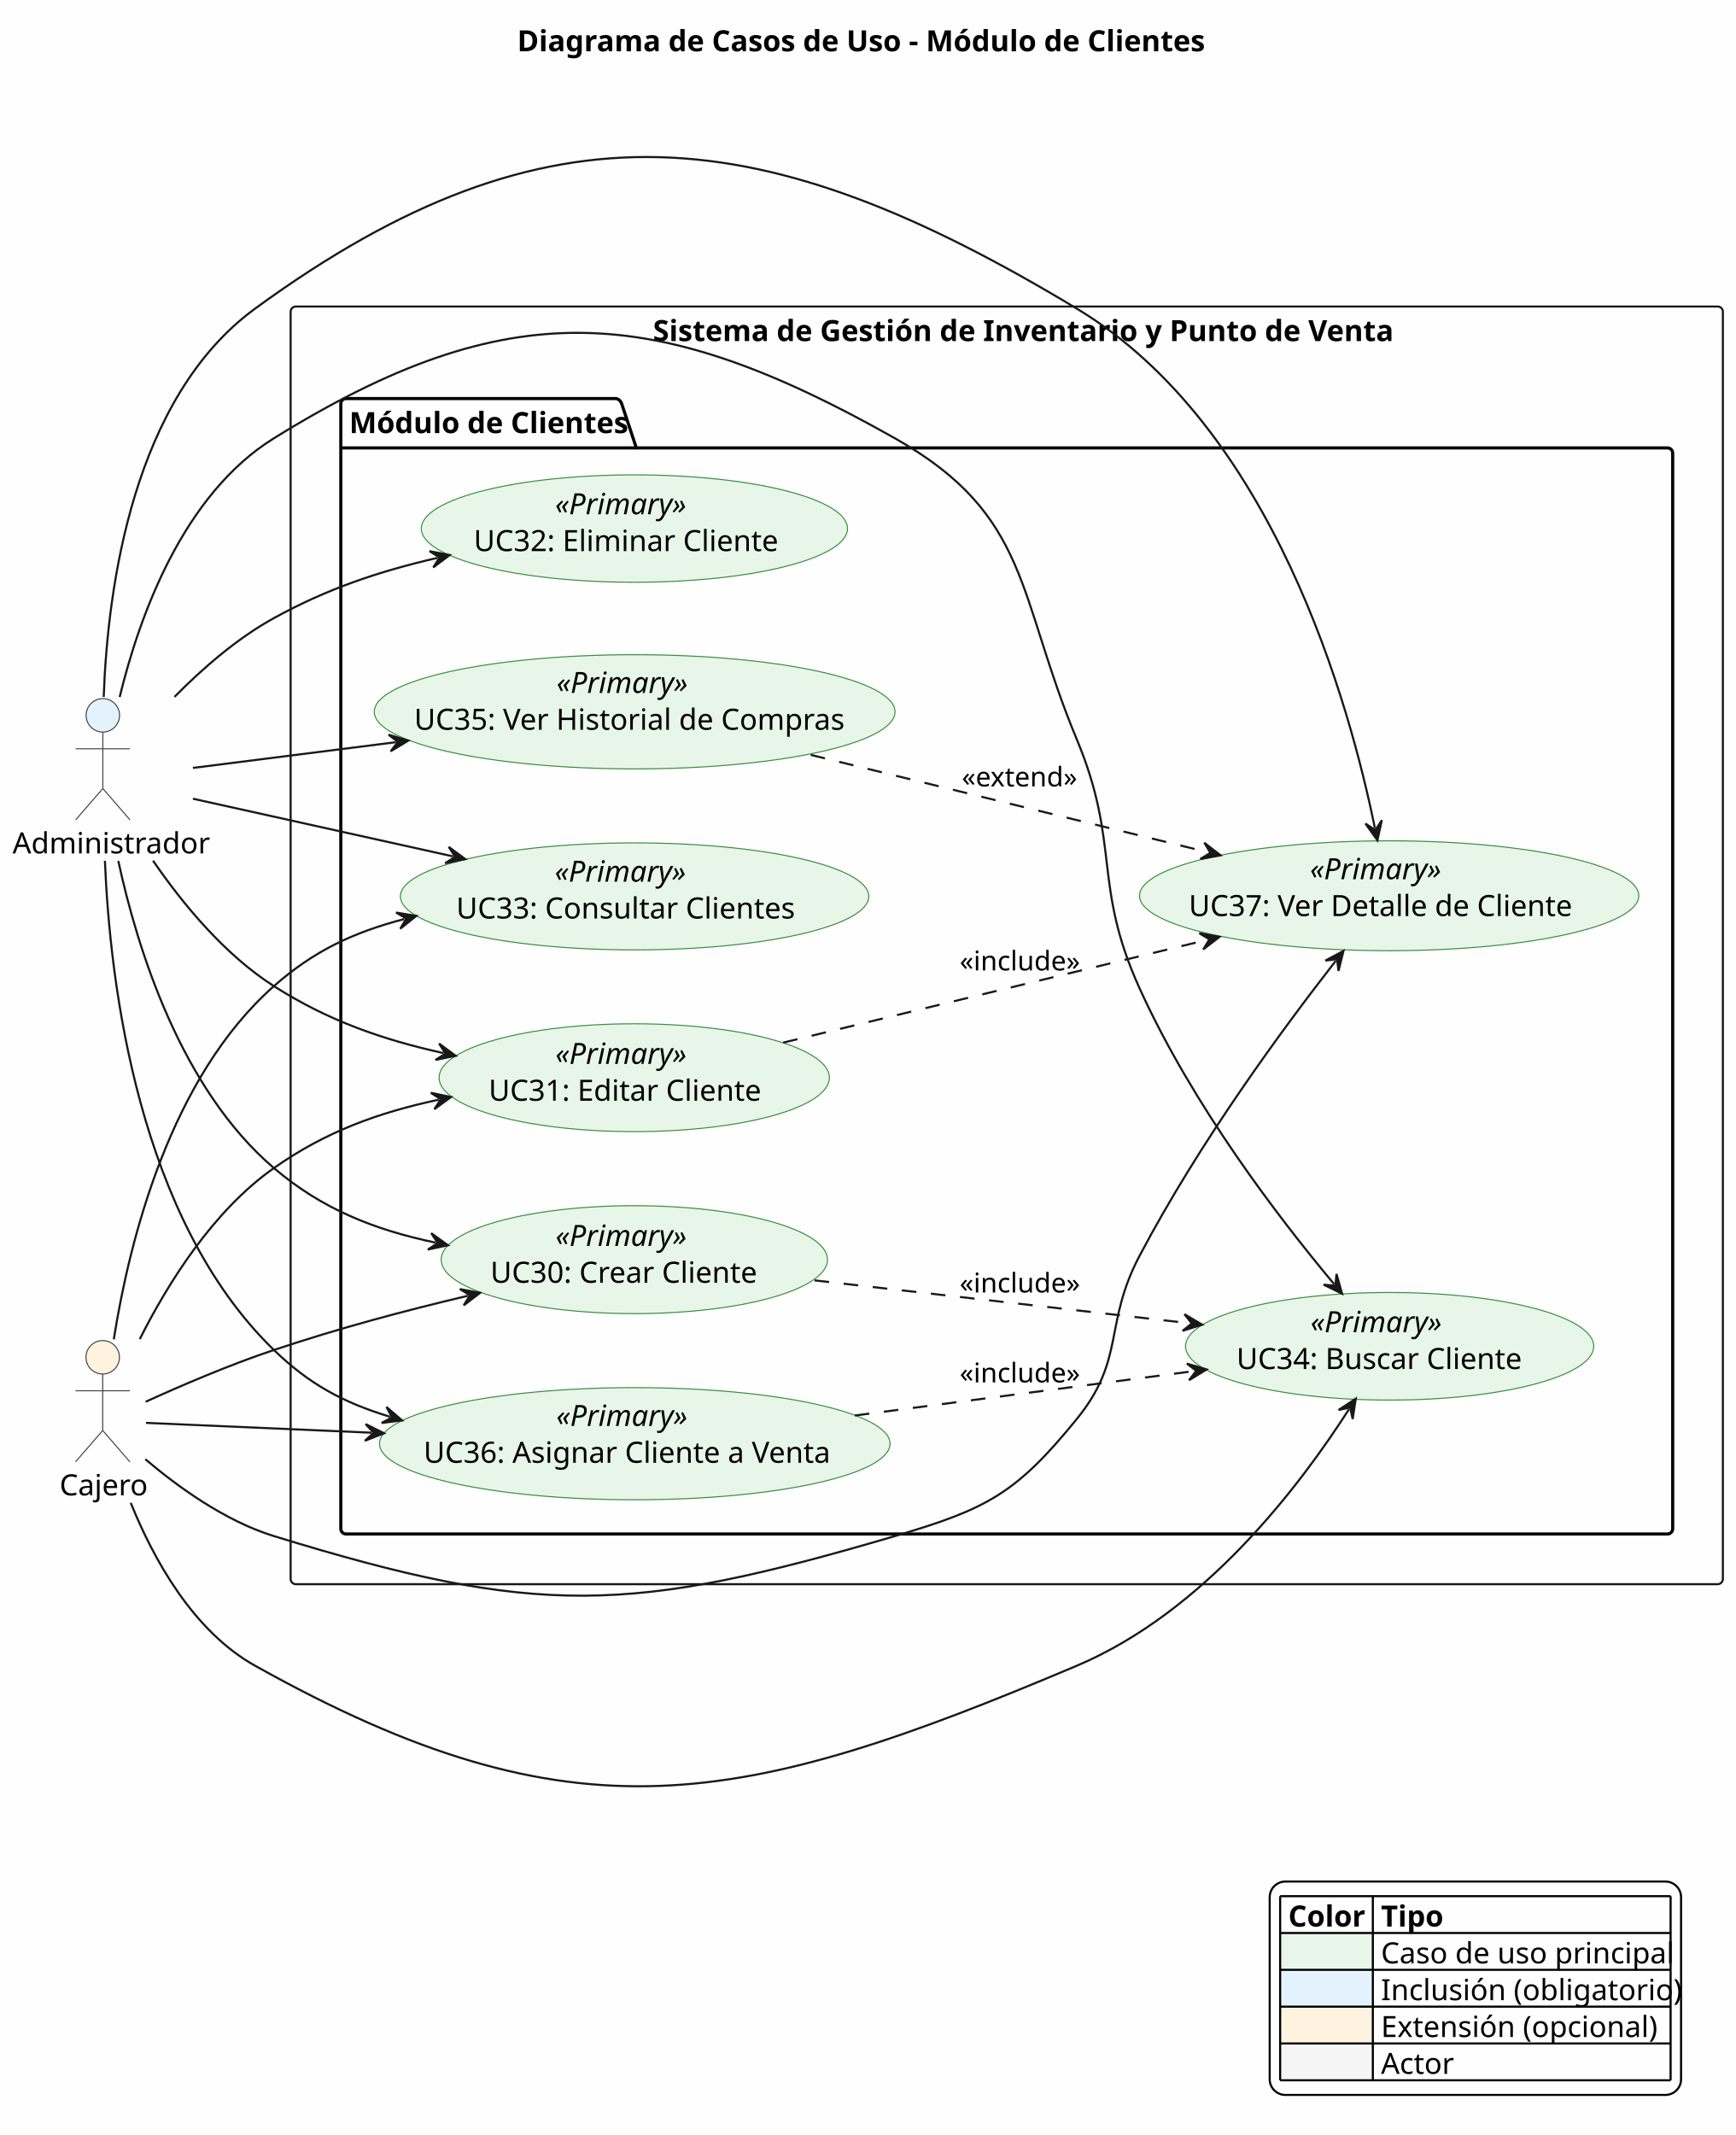
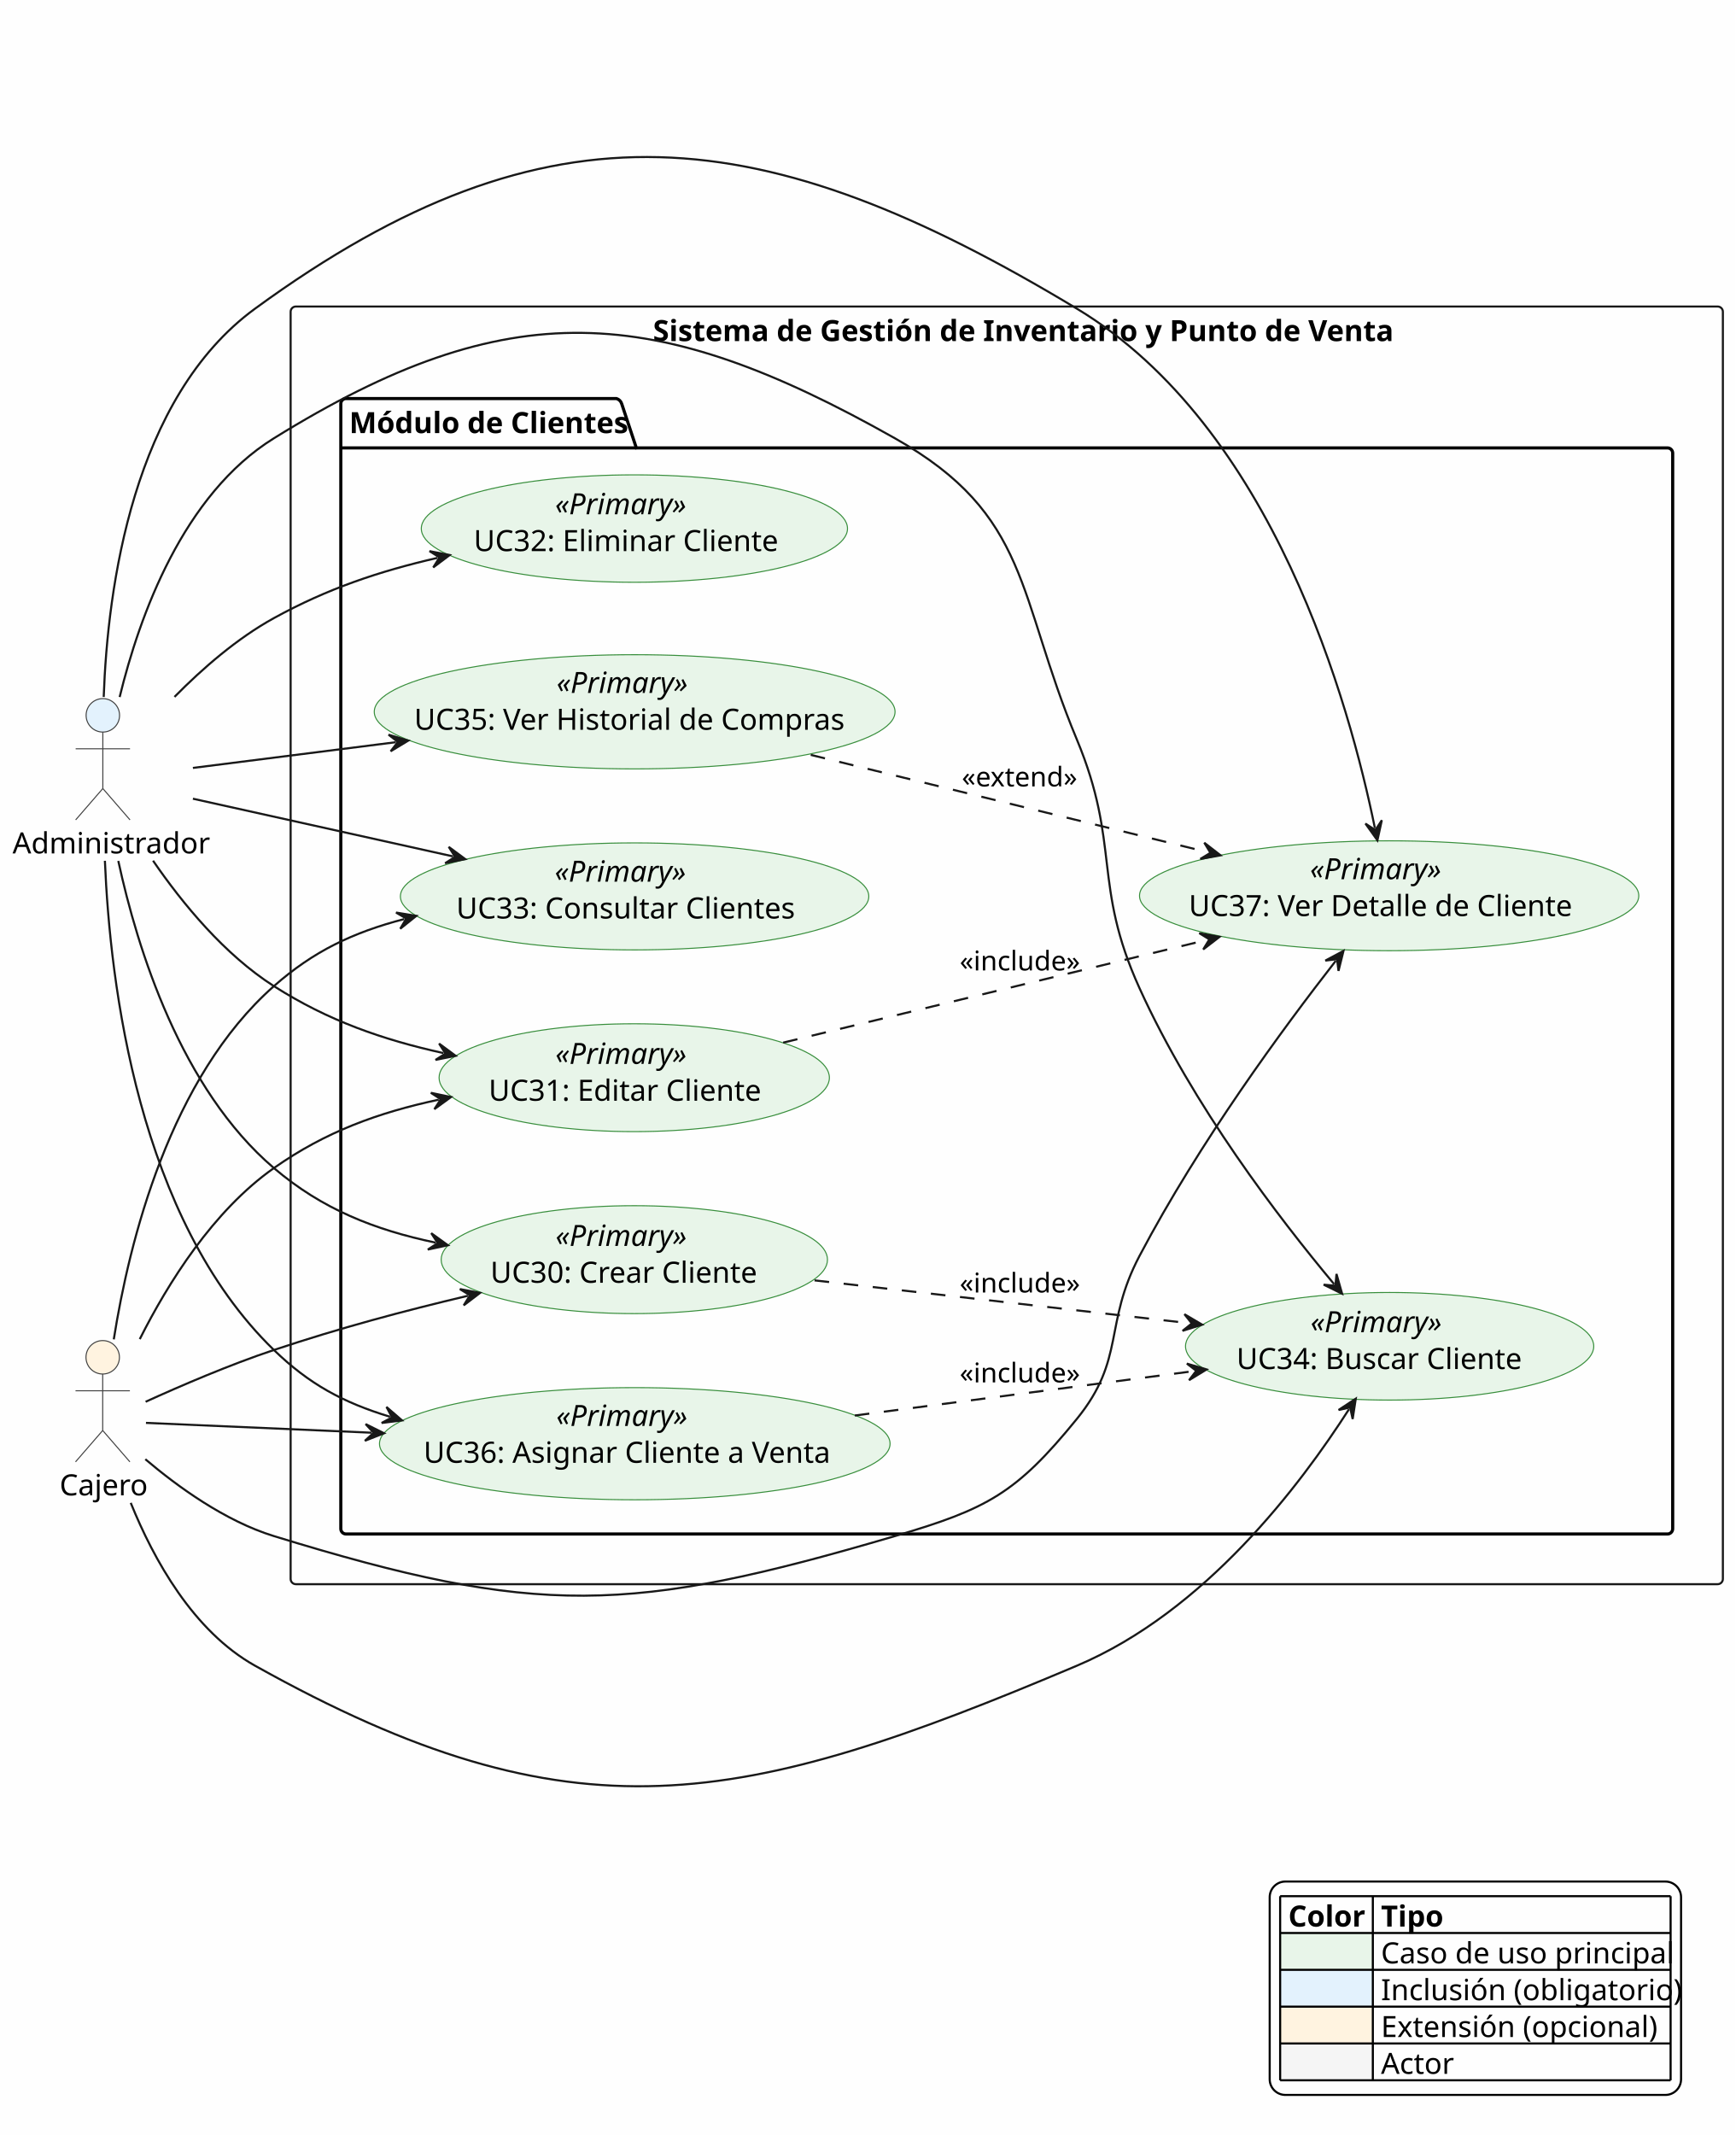
<svg xmlns="http://www.w3.org/2000/svg" contentStyleType="text/css" height="1021px" preserveAspectRatio="none" style="width:830px;height:1021px;background:#FEFEFE;" version="1.1" viewBox="0 0 830 1021" width="830px" zoomAndPan="magnify">
  <defs />
  <g>
    <rect fill="#FEFEFE" height="1021" style="stroke:none;stroke-width:1;" width="830" x="0" y="0" />
-     <text fill="#000000" font-family="sans-serif" font-size="14" font-weight="bold" lengthAdjust="spacing" textLength="321.289" x="247.356" y="24.533">Diagrama de Casos de Uso - Módulo de Clientes</text>
    <g id="cluster_Sistema de Gestión de Inventario y Punto de Venta">
      <rect fill="none" height="611" rx="2.5" ry="2.5" style="stroke:#181818;stroke-width:1;" width="685" x="139" y="146.589" />
      <text fill="#000000" font-family="sans-serif" font-size="14" font-weight="bold" lengthAdjust="spacing" textLength="338.413" x="312.293" y="163.123">Sistema de Gestión de Inventario y Punto de Venta</text>
    </g>
    <g id="cluster_Módulo de Clientes">
      <path d="M165.5,190.589 L294.838,190.589 A3.75,3.75 0 0 1 297.338,193.089 L304.338,214.199 L797.5,214.199 A2.5,2.5 0 0 1 800,216.699 L800,731.089 A2.5,2.5 0 0 1 797.5,733.589 L165.5,733.589 A2.5,2.5 0 0 1 163,731.089 L163,193.089 A2.5,2.5 0 0 1 165.5,190.589 " fill="none" style="stroke:#000000;stroke-width:1.5;" />
      <line style="stroke:#000000;stroke-width:1.5;" x1="163" x2="304.338" y1="214.199" y2="214.199" />
      <text fill="#000000" font-family="sans-serif" font-size="14" font-weight="bold" lengthAdjust="spacing" textLength="128.338" x="167" y="207.123">Módulo de Clientes</text>
    </g>
    <g id="elem_UC30">
      <ellipse cx="303.38" cy="602.392" fill="#E8F5E9" rx="92.38" ry="25.803" style="stroke:#388E3C;stroke-width:0.5;" />
      <text fill="#000000" font-family="sans-serif" font-size="14" font-style="italic" lengthAdjust="spacing" textLength="63.793" x="265.671" y="595.827">«Primary»</text>
      <text fill="#000000" font-family="sans-serif" font-size="14" lengthAdjust="spacing" textLength="126.048" x="234.544" y="613.437">UC30: Crear Cliente</text>
    </g>
    <g id="elem_UC31">
      <ellipse cx="303.336" cy="515.377" fill="#E8F5E9" rx="93.336" ry="25.788" style="stroke:#388E3C;stroke-width:0.5;" />
      <text fill="#000000" font-family="sans-serif" font-size="14" font-style="italic" lengthAdjust="spacing" textLength="63.793" x="265.603" y="508.782">«Primary»</text>
      <text fill="#000000" font-family="sans-serif" font-size="14" lengthAdjust="spacing" textLength="127.613" x="233.692" y="526.391">UC31: Editar Cliente</text>
    </g>
    <g id="elem_UC32">
      <ellipse cx="303.417" cy="252.769" fill="#E8F5E9" rx="101.917" ry="25.68" style="stroke:#388E3C;stroke-width:0.5;" />
      <text fill="#000000" font-family="sans-serif" font-size="14" font-style="italic" lengthAdjust="spacing" textLength="63.793" x="265.46" y="245.935">«Primary»</text>
      <text fill="#000000" font-family="sans-serif" font-size="14" lengthAdjust="spacing" textLength="141.606" x="226.554" y="263.544">UC32: Eliminar Cliente</text>
    </g>
    <g id="elem_UC33">
      <ellipse cx="303.509" cy="428.678" fill="#E8F5E9" rx="112.009" ry="25.589" style="stroke:#388E3C;stroke-width:0.5;" />
      <text fill="#000000" font-family="sans-serif" font-size="14" font-style="italic" lengthAdjust="spacing" textLength="63.793" x="265.288" y="421.633">«Primary»</text>
      <text fill="#000000" font-family="sans-serif" font-size="14" lengthAdjust="spacing" textLength="157.958" x="218.205" y="439.242">UC33: Consultar Clientes</text>
    </g>
    <g id="elem_UC34">
      <ellipse cx="664.621" cy="643.819" fill="#E8F5E9" rx="97.621" ry="25.729" style="stroke:#388E3C;stroke-width:0.5;" />
      <text fill="#000000" font-family="sans-serif" font-size="14" font-style="italic" lengthAdjust="spacing" textLength="63.793" x="626.776" y="637.096">«Primary»</text>
      <text fill="#000000" font-family="sans-serif" font-size="14" lengthAdjust="spacing" textLength="134.613" x="591.366" y="654.705">UC34: Buscar Cliente</text>
    </g>
    <g id="elem_UC35">
      <ellipse cx="303.537" cy="340.397" fill="#E8F5E9" rx="124.537" ry="27.307" style="stroke:#388E3C;stroke-width:0.5;" />
      <text fill="#000000" font-family="sans-serif" font-size="14" font-style="italic" lengthAdjust="spacing" textLength="63.793" x="266.177" y="331.376">«Primary»</text>
      <text fill="#000000" font-family="sans-serif" font-size="14" lengthAdjust="spacing" textLength="199.958" x="198.095" y="348.985">UC35: Ver Historial de Compras</text>
    </g>
    <g id="elem_UC36">
      <ellipse cx="303.596" cy="690.409" fill="#E8F5E9" rx="122.096" ry="26.819" style="stroke:#388E3C;stroke-width:0.5;" />
      <text fill="#000000" font-family="sans-serif" font-size="14" font-style="italic" lengthAdjust="spacing" textLength="63.793" x="266.014" y="681.916">«Primary»</text>
      <text fill="#000000" font-family="sans-serif" font-size="14" lengthAdjust="spacing" textLength="190.661" x="202.579" y="699.525">UC36: Asignar Cliente a Venta</text>
    </g>
    <g id="elem_UC37">
      <ellipse cx="664.392" cy="428.368" fill="#E8F5E9" rx="119.392" ry="26.278" style="stroke:#388E3C;stroke-width:0.5;" />
      <text fill="#000000" font-family="sans-serif" font-size="14" font-style="italic" lengthAdjust="spacing" textLength="63.793" x="626.527" y="420.465">«Primary»</text>
      <text fill="#000000" font-family="sans-serif" font-size="14" lengthAdjust="spacing" textLength="179.758" x="568.544" y="438.074">UC37: Ver Detalle de Cliente</text>
    </g>
    <g id="elem_Admin">
      <ellipse cx="49.183" cy="342.089" fill="#E3F2FD" rx="8" ry="8" style="stroke:#424242;stroke-width:0.5;" />
      <path d="M49.183,350.089 L49.183,377.089 M36.183,358.089 L62.183,358.089 M49.183,377.089 L36.183,392.089 M49.183,377.089 L62.183,392.089 " fill="none" style="stroke:#424242;stroke-width:0.5;" />
      <text fill="#000000" font-family="sans-serif" font-size="14" lengthAdjust="spacing" textLength="86.365" x="6" y="408.123">Administrador</text>
    </g>
    <g id="elem_Cajero">
      <ellipse cx="49.121" cy="649.089" fill="#FFF3E0" rx="8" ry="8" style="stroke:#424242;stroke-width:0.5;" />
      <path d="M49.121,657.089 L49.121,684.089 M36.121,665.089 L62.121,665.089 M49.121,684.089 L36.121,699.089 M49.121,684.089 L62.121,699.089 " fill="none" style="stroke:#424242;stroke-width:0.5;" />
      <text fill="#000000" font-family="sans-serif" font-size="14" lengthAdjust="spacing" textLength="41.241" x="28.5" y="715.123">Cajero</text>
    </g>
    <g id="link_UC30_UC34">
      <path d="M389.58,612.299 C445.46,618.679 512.439,626.339 569.009,632.799 " fill="none" id="UC30-to-UC34" style="stroke:#181818;stroke-width:1;stroke-dasharray:7.0,7.0;" />
      <polygon fill="#181818" points="574.97,633.479,566.482,628.484,570.002,632.912,565.574,636.432,574.97,633.479" style="stroke:#181818;stroke-width:1;" />
      <text fill="#000000" font-family="sans-serif" font-size="13" lengthAdjust="spacing" textLength="55.656" x="459" y="618.085">«include»</text>
    </g>
    <g id="link_UC31_UC37">
      <path d="M374.57,498.609 C434.46,484.089 514.799,464.623 577.439,449.442 " fill="none" id="UC31-to-UC37" style="stroke:#181818;stroke-width:1;stroke-dasharray:7.0,7.0;" />
      <polygon fill="#181818" points="583.27,448.029,573.581,446.262,578.411,449.207,575.465,454.036,583.27,448.029" style="stroke:#181818;stroke-width:1;" />
      <text fill="#000000" font-family="sans-serif" font-size="13" lengthAdjust="spacing" textLength="55.656" x="459" y="464.084">«include»</text>
    </g>
    <g id="link_UC36_UC34">
      <path d="M408.82,676.929 C462.23,669.939 520.531,662.298 571.141,655.678 " fill="none" id="UC36-to-UC34" style="stroke:#181818;stroke-width:1;stroke-dasharray:7.0,7.0;" />
      <polygon fill="#181818" points="577.09,654.899,567.647,652.101,572.132,655.548,568.685,660.033,577.09,654.899" style="stroke:#181818;stroke-width:1;" />
      <text fill="#000000" font-family="sans-serif" font-size="13" lengthAdjust="spacing" textLength="55.656" x="459" y="661.085">«include»</text>
    </g>
    <g id="link_UC35_UC37">
      <path d="M387.76,360.999 C446.8,375.469 519.722,393.341 577.942,407.611 " fill="none" id="UC35-to-UC37" style="stroke:#181818;stroke-width:1;stroke-dasharray:7.0,7.0;" />
      <polygon fill="#181818" points="583.77,409.039,575.981,403.012,578.914,407.849,574.077,410.782,583.77,409.039" style="stroke:#181818;stroke-width:1;" />
      <text fill="#000000" font-family="sans-serif" font-size="13" lengthAdjust="spacing" textLength="53.492" x="460" y="376.084">«extend»</text>
    </g>
    <g id="link_Admin_UC30">
      <path d="M56.58,411.709 C65.77,454.119 86.63,520.779 131,558.589 C154.16,578.319 179.188,588.136 208.368,594.266 " fill="none" id="Admin-to-UC30" style="stroke:#181818;stroke-width:1;" />
      <polygon fill="#181818" points="214.24,595.499,206.255,589.735,209.347,594.471,204.61,597.564,214.24,595.499" style="stroke:#181818;stroke-width:1;" />
    </g>
    <g id="link_Admin_UC31">
      <path d="M73.2,411.599 C87.42,432.309 107.41,456.529 131,471.589 C156.91,488.119 182.891,497.164 212.071,503.614 " fill="none" id="Admin-to-UC31" style="stroke:#181818;stroke-width:1;" />
      <polygon fill="#181818" points="217.93,504.909,210.006,499.061,213.048,503.83,208.279,506.873,217.93,504.909" style="stroke:#181818;stroke-width:1;" />
    </g>
    <g id="link_Admin_UC32">
      <path d="M83.45,333.269 C96.96,319.559 113.49,305.219 131,295.589 C156.69,281.459 181.223,273.236 209.233,266.786 " fill="none" id="Admin-to-UC32" style="stroke:#181818;stroke-width:1;" />
      <polygon fill="#181818" points="215.08,265.439,205.412,263.561,210.208,266.561,207.207,271.357,215.08,265.439" style="stroke:#181818;stroke-width:1;" />
    </g>
    <g id="link_Admin_UC33">
      <path d="M92.26,381.959 C127.71,389.819 173.472,399.971 216.682,409.551 " fill="none" id="Admin-to-UC33" style="stroke:#181818;stroke-width:1;" />
      <polygon fill="#181818" points="222.54,410.849,214.619,404.996,217.659,409.767,212.888,412.807,222.54,410.849" style="stroke:#181818;stroke-width:1;" />
    </g>
    <g id="link_Admin_UC34">
      <path d="M57.23,333.339 C66.74,294.309 87.62,236.469 131,209.589 C243.2,140.049 313.03,144.729 428,209.589 C493.12,246.329 486.21,284.579 515,353.589 C536,403.929 522.44,422.929 545,472.589 C570.7,529.149 611.515,582.293 638.056,614.093 " fill="none" id="Admin-to-UC34" style="stroke:#181818;stroke-width:1;" />
      <polygon fill="#181818" points="641.9,618.699,639.204,609.227,638.696,614.861,633.062,614.353,641.9,618.699" style="stroke:#181818;stroke-width:1;" />
    </g>
    <g id="link_Admin_UC35">
      <path d="M92.26,367.229 C120.48,363.649 152.998,359.534 189.308,354.933 " fill="none" id="Admin-to-UC35" style="stroke:#181818;stroke-width:1;" />
      <polygon fill="#181818" points="195.26,354.179,185.829,351.342,190.3,354.808,186.834,359.279,195.26,354.179" style="stroke:#181818;stroke-width:1;" />
    </g>
    <g id="link_Admin_UC36">
      <path d="M50.17,411.649 C52.62,470.799 66.19,582.809 131,645.589 C147.8,661.859 164.008,670.699 186.548,677.529 " fill="none" id="Admin-to-UC36" style="stroke:#181818;stroke-width:1;" />
      <polygon fill="#181818" points="192.29,679.269,184.837,672.831,187.505,677.819,182.517,680.487,192.29,679.269" style="stroke:#181818;stroke-width:1;" />
    </g>
    <g id="link_Admin_UC37">
      <path d="M49.6,333.309 C51.46,281.049 63.53,190.269 122,147.589 C263.08,44.609 365.4,57.439 515,147.589 C609.29,204.399 645.598,337.441 657.568,395.991 " fill="none" id="Admin-to-UC37" style="stroke:#181818;stroke-width:1;" />
      <polygon fill="#181818" points="658.77,401.869,660.886,392.251,657.769,396.971,653.048,393.853,658.77,401.869" style="stroke:#181818;stroke-width:1;" />
    </g>
    <g id="link_Cajero_UC30">
      <path d="M69.65,670.349 C85.86,662.969 109.59,652.719 131,645.589 C162.89,634.959 193.042,626.942 223.781,619.662 " fill="none" id="Cajero-to-UC30" style="stroke:#181818;stroke-width:1;" />
      <polygon fill="#181818" points="229.62,618.279,219.94,616.461,224.755,619.432,221.784,624.246,229.62,618.279" style="stroke:#181818;stroke-width:1;" />
    </g>
    <g id="link_Cajero_UC31">
      <path d="M66.85,640.399 C80.39,613.479 101.95,579.029 131,558.589 C155.73,541.179 180.943,532.064 209.843,525.884 " fill="none" id="Cajero-to-UC31" style="stroke:#181818;stroke-width:1;" />
      <polygon fill="#181818" points="215.71,524.629,206.072,522.6,210.821,525.675,207.745,530.423,215.71,524.629" style="stroke:#181818;stroke-width:1;" />
    </g>
    <g id="link_Cajero_UC33">
      <path d="M54.42,640.509 C61.85,593.489 81.29,515.409 131,471.589 C150,454.839 168.756,445.938 193.326,439.508 " fill="none" id="Cajero-to-UC33" style="stroke:#181818;stroke-width:1;" />
      <polygon fill="#181818" points="199.13,437.989,189.411,436.398,194.293,439.255,191.436,444.138,199.13,437.989" style="stroke:#181818;stroke-width:1;" />
    </g>
    <g id="link_Cajero_UC34">
      <path d="M62.53,718.699 C73.52,745.869 92.44,780.069 122,796.589 C274.48,881.789 354.13,864.629 515,796.589 C576.54,770.559 621.878,710.218 645.188,673.918 " fill="none" id="Cajero-to-UC34" style="stroke:#181818;stroke-width:1;" />
      <polygon fill="#181818" points="648.43,668.869,640.201,674.281,645.728,673.077,646.933,678.604,648.43,668.869" style="stroke:#181818;stroke-width:1;" />
    </g>
    <g id="link_Cajero_UC36">
      <path d="M69.81,680.449 C94.81,681.539 133.846,683.238 177.686,685.148 " fill="none" id="Cajero-to-UC36" style="stroke:#181818;stroke-width:1;" />
      <polygon fill="#181818" points="183.68,685.409,174.863,681.021,178.685,685.192,174.514,689.014,183.68,685.409" style="stroke:#181818;stroke-width:1;" />
    </g>
    <g id="link_Cajero_UC37">
      <path d="M69.51,697.829 C84.9,710.889 107.6,727.389 131,734.589 C257.17,773.369 301.36,771.819 428,734.589 C472.12,721.609 485.98,714.249 515,678.589 C538.44,649.779 527.68,633.439 545,600.589 C573.92,545.739 613.392,492.152 638.862,459.472 " fill="none" id="Cajero-to-UC37" style="stroke:#181818;stroke-width:1;" />
      <polygon fill="#181818" points="642.55,454.739,633.862,459.379,639.476,458.683,640.172,464.297,642.55,454.739" style="stroke:#181818;stroke-width:1;" />
    </g>
    <rect fill="none" height="102.047" id="_legend" rx="7.5" ry="7.5" style="stroke:#000000;stroke-width:1;" width="196.744" x="607.256" y="899.789" />
    <text fill="#000000" font-family="sans-serif" font-size="14" font-weight="bold" lengthAdjust="spacing" textLength="36.552" x="616.145" y="921.323">Color</text>
    <text fill="#000000" font-family="sans-serif" font-size="14" font-weight="bold" lengthAdjust="spacing" textLength="29.545" x="660.477" y="921.323">Tipo</text>
    <rect fill="#E8F5E9" height="17.609" style="stroke:none;stroke-width:1;" width="44.331" x="612.256" y="924.399" />
    <text fill="#000000" font-family="sans-serif" font-size="14" lengthAdjust="spacing" textLength="3.89" x="612.256" y="938.932"> </text>
    <text fill="#000000" font-family="sans-serif" font-size="14" lengthAdjust="spacing" textLength="134.634" x="660.477" y="938.932">Caso de uso principal</text>
    <rect fill="#E3F2FD" height="17.609" style="stroke:none;stroke-width:1;" width="44.331" x="612.256" y="942.008" />
    <text fill="#000000" font-family="sans-serif" font-size="14" lengthAdjust="spacing" textLength="3.89" x="612.256" y="956.541"> </text>
    <text fill="#000000" font-family="sans-serif" font-size="14" lengthAdjust="spacing" textLength="133.068" x="660.477" y="956.541">Inclusión (obligatorio)</text>
    <rect fill="#FFF3E0" height="17.609" style="stroke:none;stroke-width:1;" width="44.331" x="612.256" y="959.617" />
    <text fill="#000000" font-family="sans-serif" font-size="14" lengthAdjust="spacing" textLength="3.89" x="612.256" y="974.151"> </text>
    <text fill="#000000" font-family="sans-serif" font-size="14" lengthAdjust="spacing" textLength="126.848" x="660.477" y="974.151">Extensión (opcional)</text>
    <rect fill="#F5F5F5" height="17.609" style="stroke:none;stroke-width:1;" width="44.331" x="612.256" y="977.227" />
    <text fill="#000000" font-family="sans-serif" font-size="14" lengthAdjust="spacing" textLength="3.89" x="612.256" y="991.76"> </text>
    <text fill="#000000" font-family="sans-serif" font-size="14" lengthAdjust="spacing" textLength="32.676" x="660.477" y="991.76">Actor</text>
    <line style="stroke:#000000;stroke-width:1;" x1="612.256" x2="799" y1="906.789" y2="906.789" />
    <line style="stroke:#000000;stroke-width:1;" x1="612.256" x2="799" y1="924.399" y2="924.399" />
    <line style="stroke:#000000;stroke-width:1;" x1="612.256" x2="799" y1="942.008" y2="942.008" />
    <line style="stroke:#000000;stroke-width:1;" x1="612.256" x2="799" y1="959.617" y2="959.617" />
    <line style="stroke:#000000;stroke-width:1;" x1="612.256" x2="799" y1="977.227" y2="977.227" />
    <line style="stroke:#000000;stroke-width:1;" x1="612.256" x2="799" y1="994.836" y2="994.836" />
    <line style="stroke:#000000;stroke-width:1;" x1="612.256" x2="612.256" y1="906.789" y2="994.836" />
    <line style="stroke:#000000;stroke-width:1;" x1="656.587" x2="656.587" y1="906.789" y2="994.836" />
    <line style="stroke:#000000;stroke-width:1;" x1="799" x2="799" y1="906.789" y2="994.836" />
  </g>
</svg>
